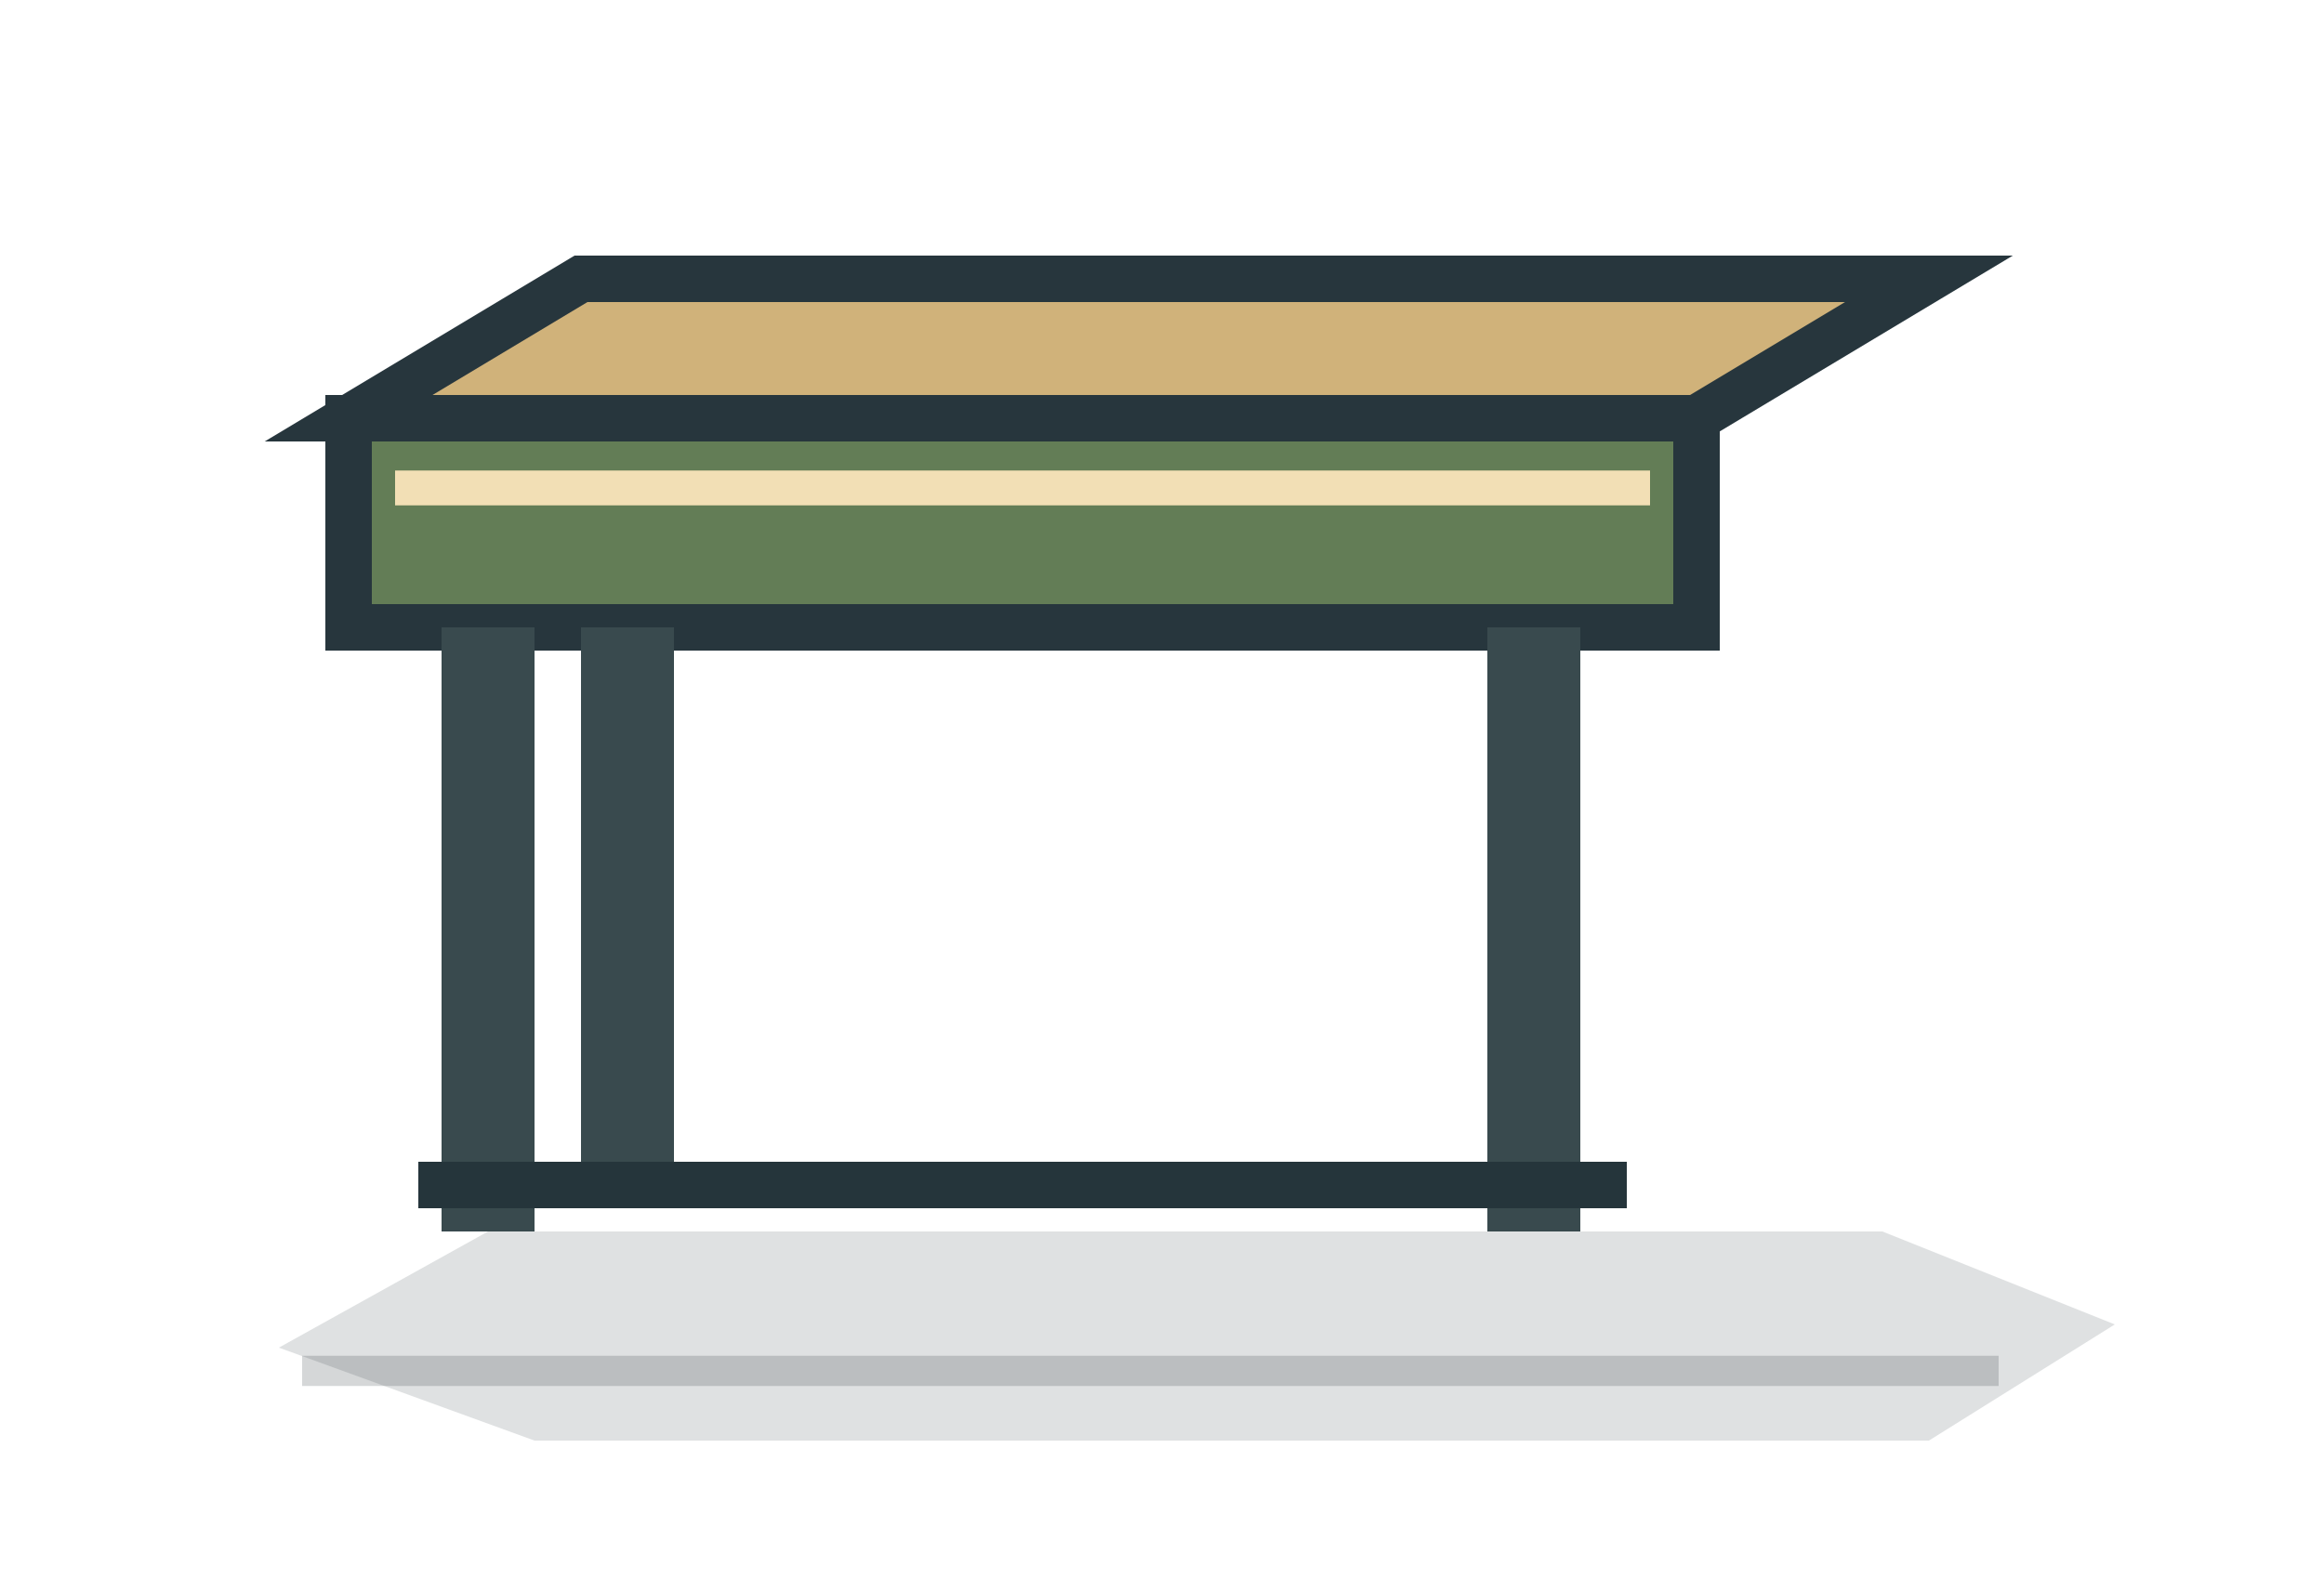
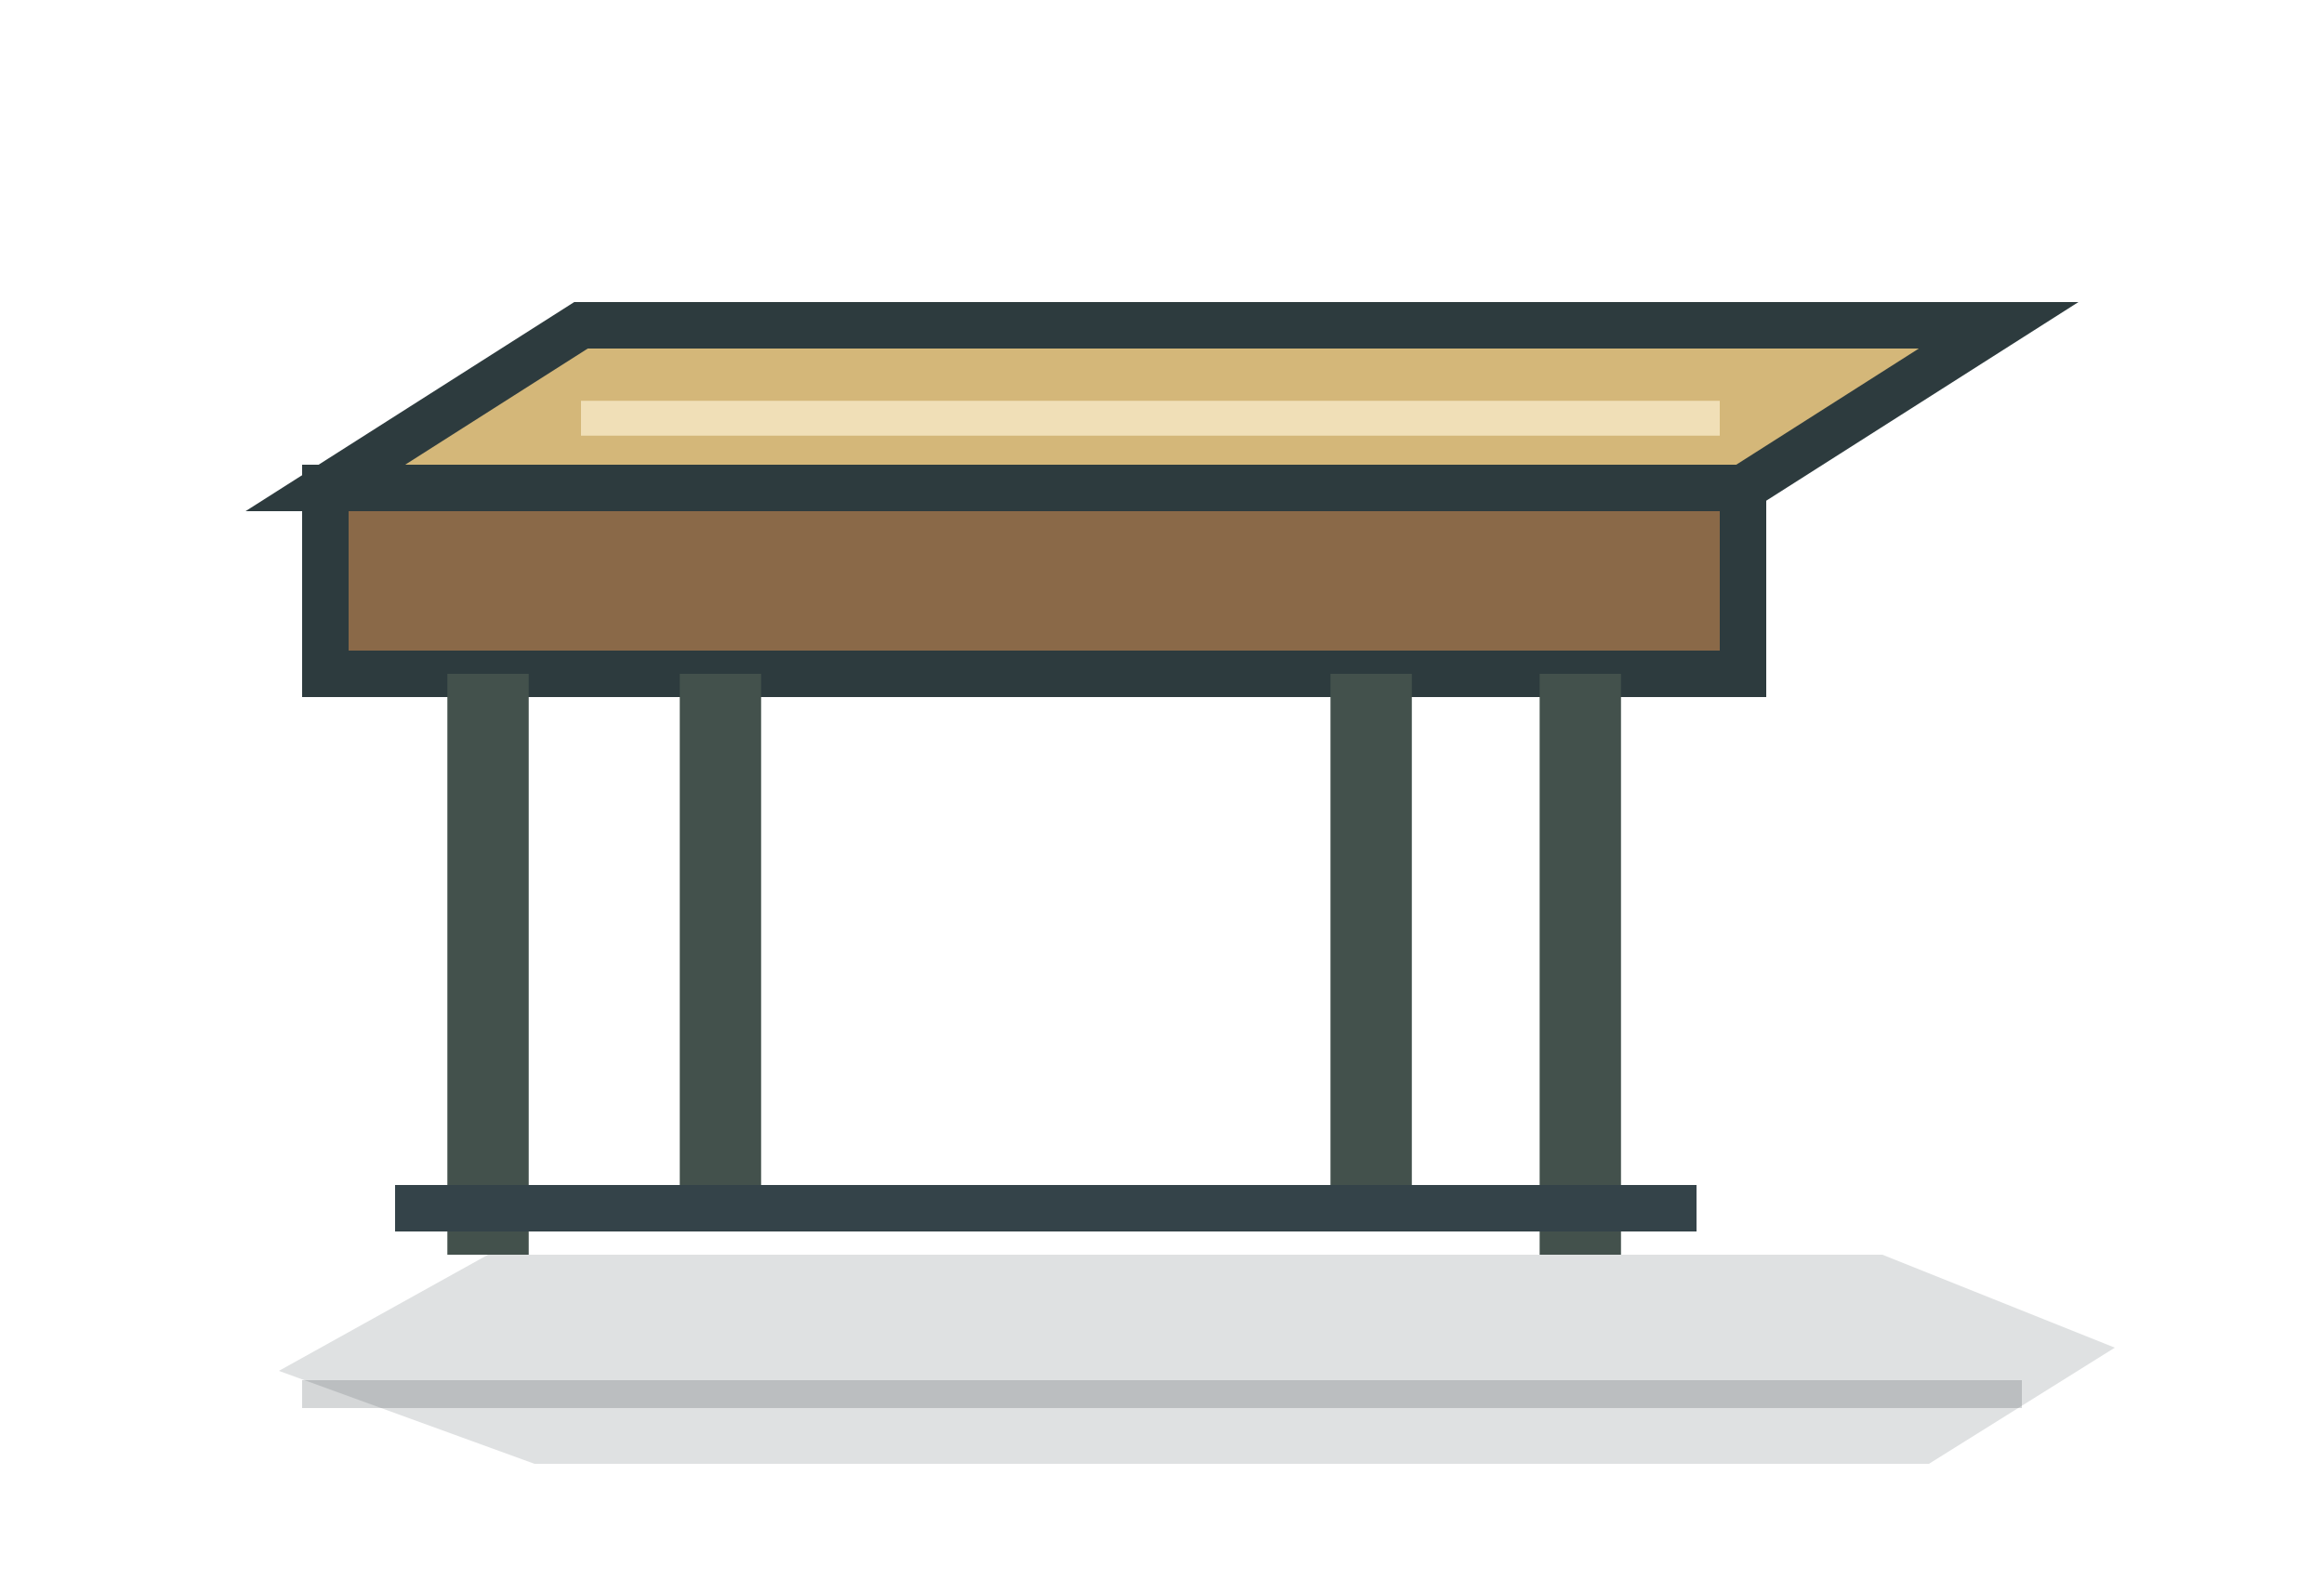
<svg xmlns="http://www.w3.org/2000/svg" viewBox="0 0 100 68">
-   <path d="M12 58L23 62H83L91 57L81 53H21Z" fill="#17252b" fill-opacity=".14" />
-   <path d="M15 18L25 12H83L73 18Z" fill="#d0b27a" stroke="#27363d" stroke-width="2" />
-   <path d="M15 18H73V27H15Z" fill="#637d56" stroke="#27363d" stroke-width="2" />
-   <path d="M21 27V53M66 27V53M27 27V50" stroke="#394a4e" stroke-width="4" />
-   <path d="M17 21H71" stroke="#f2dfb5" stroke-width="1.5" />
-   <path d="M18 51H70" stroke="#25353b" stroke-width="2" />
-   <path d="M13 59H86" stroke="#17252b" stroke-opacity=".18" stroke-width="1.3" />
+   <path d="M12 59L23 63H83L91 58L81 54H21Z" fill="#17252b" fill-opacity=".14" />
+   <path d="M14 21L25 14H86L75 21Z" fill="#d4b779" stroke="#2d3b3e" stroke-width="2" />
+   <path d="M14 21H75V29H14Z" fill="#8a6948" stroke="#2d3b3e" stroke-width="2" />
+   <path d="M21 29V54M68 29V54M31 29V51M59 29V51" stroke="#43514c" stroke-width="3.5" />
+   <path d="M17 52H73" stroke="#344349" stroke-width="2" />
+   <path d="M25 18H74" stroke="#f0dfb7" stroke-width="1.5" />
+   <path d="M13 60H87" stroke="#17252b" stroke-opacity=".18" stroke-width="1.2" />
</svg>
